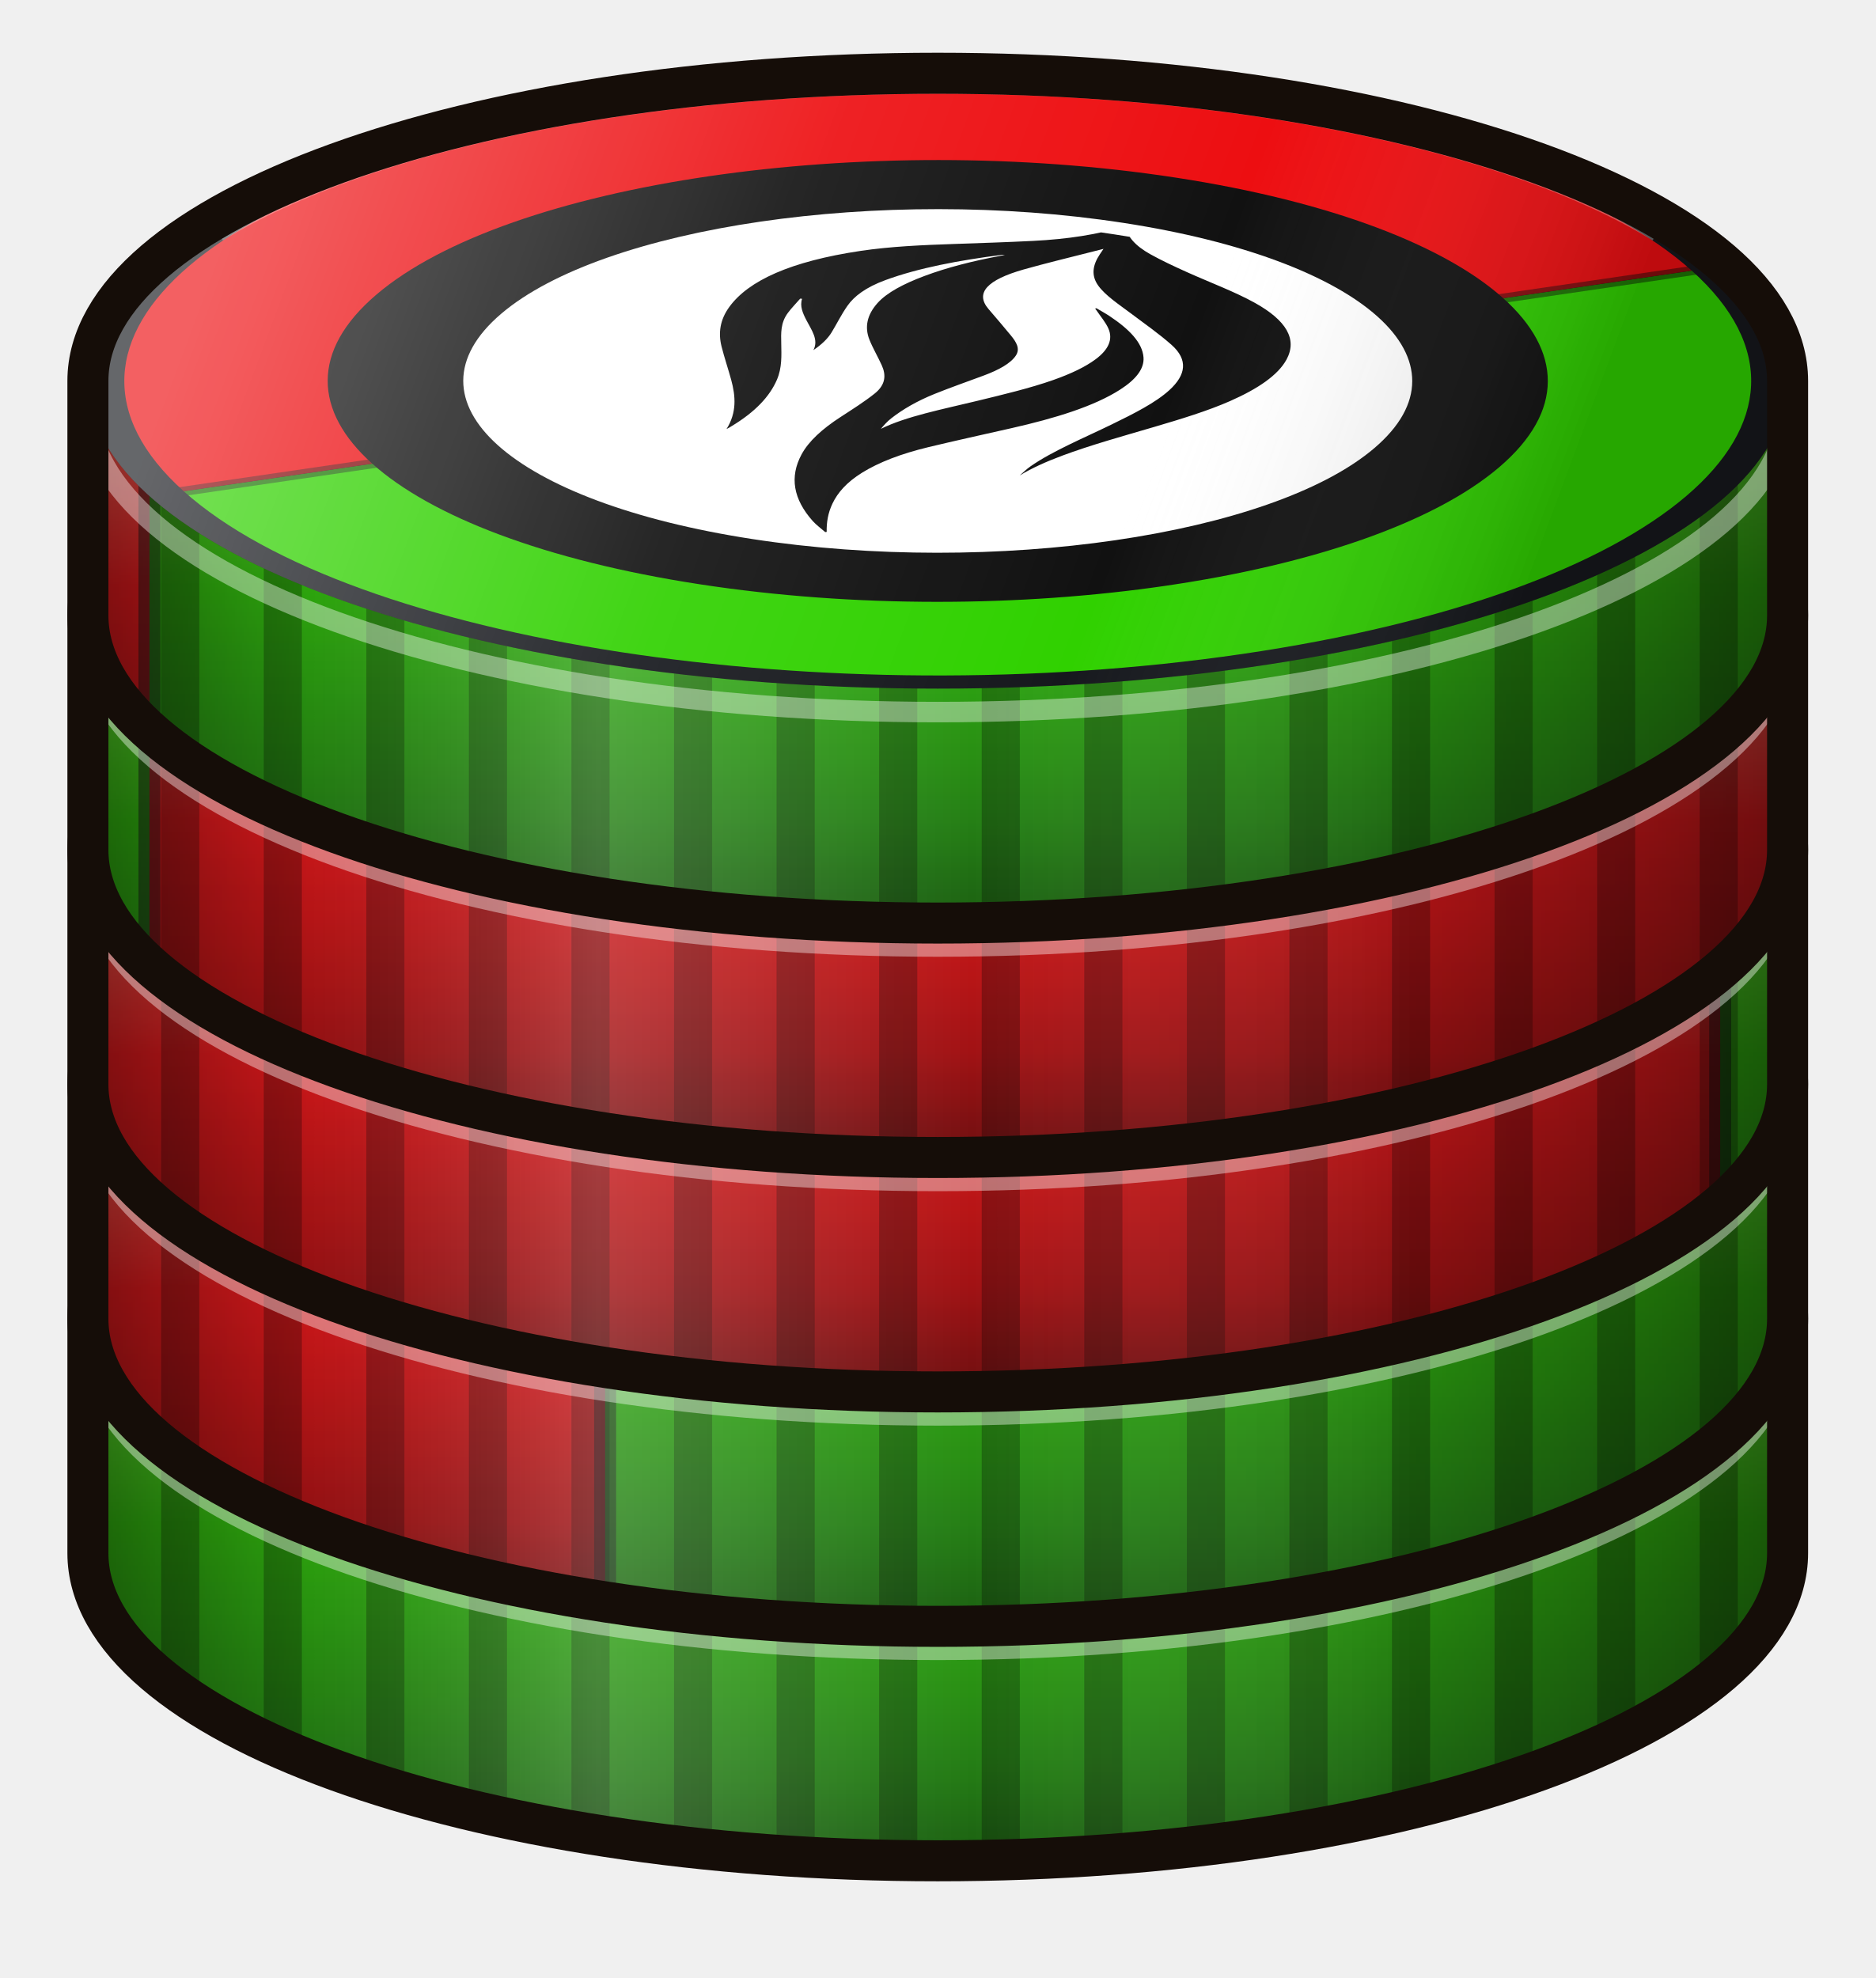
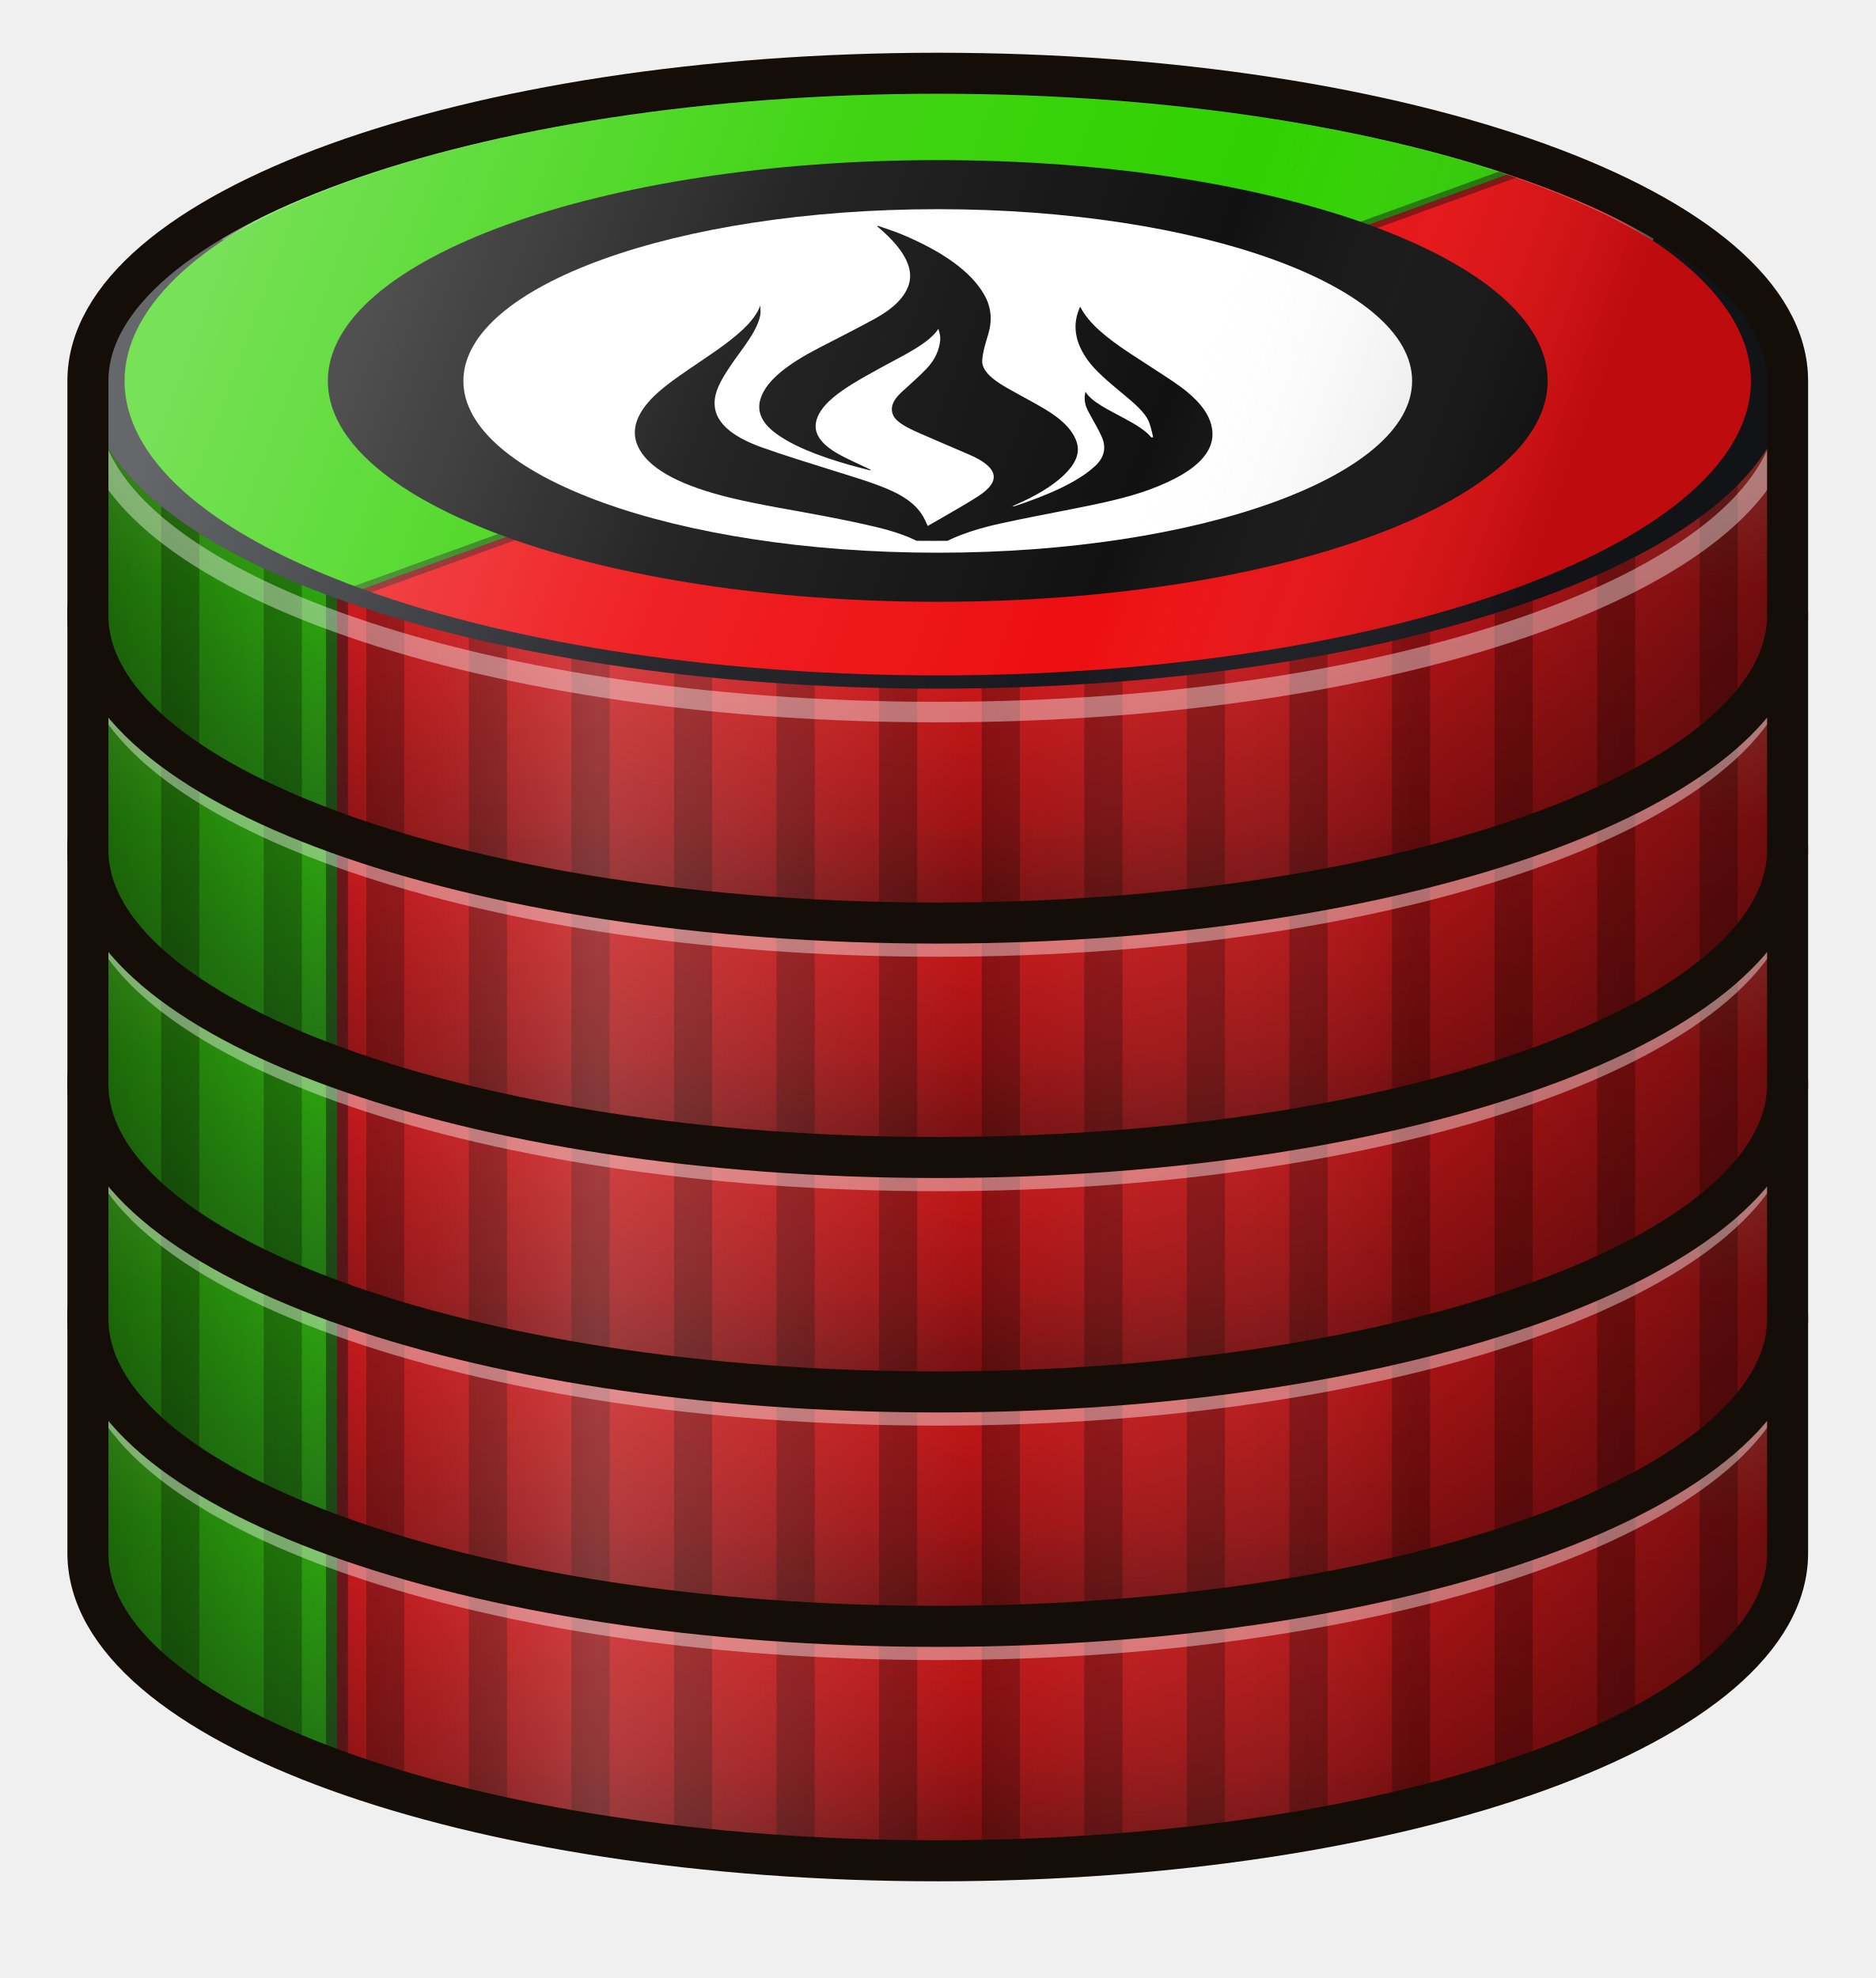
<svg xmlns="http://www.w3.org/2000/svg" xmlns:xlink="http://www.w3.org/1999/xlink" viewBox="0 0 128 135" width="128" height="135">
  <defs>
    <linearGradient id="wr" x1="0" y1="24" x2="0" y2="61" gradientUnits="userSpaceOnUse">
      <stop offset="0" stop-color="#ff6152" />
      <stop offset="0.35" stop-color="#e30f12" />
      <stop offset="0.78" stop-color="#9c0608" />
      <stop offset="1" stop-color="#5e0304" />
    </linearGradient>
    <linearGradient id="wg" x1="0" y1="24" x2="0" y2="61" gradientUnits="userSpaceOnUse">
      <stop offset="0" stop-color="#63e52c" />
      <stop offset="0.35" stop-color="#28b303" />
      <stop offset="0.78" stop-color="#1a7a09" />
      <stop offset="1" stop-color="#0f5205" />
    </linearGradient>
    <linearGradient id="curve" x1="2" y1="0" x2="118" y2="0" gradientUnits="userSpaceOnUse">
      <stop offset="0" stop-color="#000000" stop-opacity="0.45" />
      <stop offset="0.13" stop-color="#000000" stop-opacity="0.10" />
      <stop offset="0.30" stop-color="#ffffff" stop-opacity="0.18" />
      <stop offset="0.52" stop-color="#ffffff" stop-opacity="0" />
      <stop offset="0.78" stop-color="#000000" stop-opacity="0.18" />
      <stop offset="1" stop-color="#000000" stop-opacity="0.52" />
    </linearGradient>
    <linearGradient id="gloss" x1="14" y1="6" x2="100" y2="38" gradientUnits="userSpaceOnUse">
      <stop offset="0" stop-color="#ffffff" stop-opacity="0.34" />
      <stop offset="0.4" stop-color="#ffffff" stop-opacity="0.08" />
      <stop offset="0.7" stop-color="#ffffff" stop-opacity="0" />
      <stop offset="1" stop-color="#000000" stop-opacity="0.20" />
    </linearGradient>
    <pattern id="mill" width="7" height="8" patternUnits="userSpaceOnUse">
      <rect x="0" y="0" width="7" height="8" fill="#ffffff" fill-opacity="0.05" />
      <rect x="0" y="0" width="2.6" height="8" fill="#000000" fill-opacity="0.26" />
    </pattern>
    <clipPath id="wallc">
      <path d="M2,23 l0,16 a58,21 0 0 0 116,0 l0,-16 a58,21 0 0 0 -116,0 z" />
    </clipPath>
    <clipPath id="facec">
      <ellipse cx="60" cy="23" rx="58" ry="21" />
    </clipPath>
    <clipPath id="fclip">
      <circle cx="0" cy="0" r="31.5" />
    </clipPath>
    <g id="logoart">
      <path d="M 21.816,98.184 A 54,54 0 0 1 98.184,21.816 Z" fill="#30d100" />
      <path d="M 21.816,98.184 A 54,54 0 0 0 98.184,21.816 Z" fill="#ed0e11" />
      <line x1="21.8" y1="98.2" x2="98.2" y2="21.8" stroke="#0a0a0c" stroke-opacity="0.45" stroke-width="1.6" />
      <circle cx="60" cy="60" r="40.5" fill="#111111" />
      <circle cx="60" cy="60" r="31.5" fill="#ffffff" />
      <g transform="matrix(1.26,0,0,1.26,59.71459,49.63493)">
        <g clip-path="url(#fclip)">
          <g transform="matrix(0.13,0,0,0.13,-56.16,-32.76)">
            <path fill="#111111" d="m 431.48,504.54 c -5.24,-10.41 -12.36,-18.75 -21.62,-24.98 -6.91,-4.65 -14.21,-8.76 -21.56,-12.69 -12.95,-6.93 -26.54,-12.66 -38.78,-20.91 -19.24,-12.96 -31.77,-30.57 -36.56,-53.37 -3.66,-17.46 -2.13,-34.69 2.89,-51.71 4.01,-13.6 10.35,-26.15 16.95,-38.6 7.71,-14.54 15.86,-28.87 21.81,-44.28 3.39,-8.77 5.94,-17.76 7.2,-27.11 0,3.69 0.24,7.4 -0.04,11.07 -1.48,19.17 -7.44,37.4 -11.94,55.94 -3.57,14.72 -6.92,29.46 -6.53,44.78 0.46,18.05 6.14,34.08 19.02,46.86 9.15,9.09 19.11,17.38 28.83,25.89 8.46,7.41 17.32,14.37 24.28,23.36 7.48,9.66 11.24,20.77 13.22,32.63 0.32,1.93 0.63,3.86 1.02,6.22 4.22,-6.71 8.24,-12.99 12.15,-19.34 2.97,-4.81 5.94,-9.63 8.66,-14.58 8.98,-16.34 8,-31.83 -4.22,-46.28 -6.7,-7.92 -13.41,-15.82 -20.01,-23.82 -4.83,-5.86 -9.23,-12.01 -10.54,-19.77 -1.49,-8.9 0.02,-17.43 3.25,-25.74 3.45,-8.89 7.2,-17.67 10.28,-26.69 3.52,-10.29 5.13,-21.02 5.5,-31.89 0.14,-4.19 -0.28,-8.39 -0.74,-12.61 -3.91,16.79 -14.43,29.92 -23.51,43.8 -7.15,10.93 -14.4,21.79 -19.47,33.9 -3.78,9.03 -6.23,18.4 -6.71,28.2 -0.59,11.95 2.26,23.17 8.54,33.28 3.76,6.07 8.44,11.56 12.72,17.31 0.36,0.49 0.75,0.96 1.13,1.44 l -0.39,0.49 c -2.78,-2 -5.65,-3.89 -8.33,-6.02 -12.9,-10.23 -23.86,-22.09 -30.76,-37.27 -5.35,-11.77 -6.76,-24.15 -5.31,-36.9 2.41,-21.24 11.63,-39.66 23.7,-56.9 7.63,-10.9 15.43,-21.7 22.75,-32.81 7.31,-11.11 11.78,-23.44 13.48,-36.65 1.58,-12.32 0.38,-24.49 -2.45,-36.55 -2.43,-10.38 -6,-20.36 -10.24,-30.13 l 0.47,-0.43 c 3.18,3.14 6.6,6.08 9.51,9.45 16.8,19.42 27.96,41.68 33.29,66.83 3.12,14.73 3.44,29.56 1.84,44.51 -1.06,9.89 -2.25,19.82 -2.49,29.75 -0.27,11.05 3.86,21.06 9.7,30.3 5.19,8.22 10.8,16.18 15.83,24.48 7.27,12.01 11.77,25.09 13,39.09 1.06,12.19 -1.32,23.97 -5.7,35.33 -4.68,12.14 -11.42,23.07 -19.75,33.04 -0.28,0.34 -0.5,0.73 -0.98,1.42 0.58,-0.2 0.81,-0.21 0.94,-0.33 13.86,-12.66 25.56,-26.91 32.56,-44.59 4.2,-10.61 4.64,-21.64 2.92,-32.71 -1.55,-9.97 -3.84,-19.83 -5.69,-29.75 -1.3,-6.98 -1.62,-14.03 -0.96,-21.16 2.41,11.44 9.46,20.38 15.71,29.77 4.45,6.69 8.7,13.49 10.95,21.34 l 0.78,-0.11 c -0.52,-5.46 -0.86,-10.95 -1.6,-16.38 -1.57,-11.65 -6.36,-22.27 -10.97,-32.92 -5.36,-12.4 -10.87,-24.73 -14.2,-37.9 -4.6,-18.21 -6.04,-36.6 -3.4,-55.24 0.17,-1.22 0.27,-2.44 0.62,-3.65 3.31,18.57 10.98,35.38 19.91,51.69 5.97,10.9 12.18,21.66 18.06,32.61 7.08,13.2 12.26,27.14 14.41,42.02 4.35,30.04 -2.87,56.63 -24.51,78.55 -9.21,9.33 -20.5,15.79 -31.95,21.98 -9.44,5.1 -18.91,10.16 -28.11,15.67 -11.91,7.14 -21.38,16.78 -27.83,29.82 z" />
          </g>
        </g>
      </g>
    </g>
    <filter id="dim1" color-interpolation-filters="sRGB">
      <feComponentTransfer>
        <feFuncR type="linear" slope="0.82" />
        <feFuncG type="linear" slope="0.82" />
        <feFuncB type="linear" slope="0.86" />
      </feComponentTransfer>
    </filter>
    <filter id="dim2" color-interpolation-filters="sRGB">
      <feComponentTransfer>
        <feFuncR type="linear" slope="0.62" />
        <feFuncG type="linear" slope="0.62" />
        <feFuncB type="linear" slope="0.7" />
      </feComponentTransfer>
    </filter>
    <filter id="soft" x="-40%" y="-40%" width="180%" height="180%">
      <feGaussianBlur stdDeviation="3" />
    </filter>
-     <g id="c135">
+     <g id="c0">
      <path d="M2,23 a58,21 0 0 1 116,0 l0,16 a58,21 0 0 1 -116,0 z" fill="url(#wr)" />
      <g clip-path="url(#wallc)">
-         <rect x="2.0" y="23" width="116.0" height="38" fill="url(#wg)" />
+         <rect x="2.0" y="23" width="17.0" height="38" fill="url(#wg)" />
+         <line x1="19.0" y1="23" x2="19.0" y2="60.8" stroke="#0a0a0c" stroke-opacity="0.5" stroke-width="1.5" />
        <rect x="2" y="23" width="116" height="38" fill="url(#mill)" />
        <path d="M2,23 l0,16 a58,21 0 0 0 116,0 l0,-16 a58,21 0 0 0 -116,0 z" fill="url(#curve)" />
        <path d="M2,24.6 a58,21 0 0 0 116,0" fill="none" stroke="#ffffff" stroke-opacity="0.4" stroke-width="1.4" />
      </g>
      <ellipse cx="60" cy="23" rx="58" ry="21" fill="#16181d" />
      <g transform="translate(60,23) scale(1.02778,0.37216) translate(-60,-60)">
-         <use href="#logoart" xlink:href="#logoart" transform="rotate(-135 60 60)" />
-       </g>
-       <g clip-path="url(#facec)">
-         <rect x="2" y="2" width="116" height="42" fill="url(#gloss)" />
-       </g>
-       <path d="M10.9,12.9 A56.7,20.2 0 0 1 109.1,12.9" fill="none" stroke="#ffffff" stroke-opacity="0.28" stroke-width="1.2" />
-       <path d="M2,23 a58,21 0 0 1 116,0 l0,16 a58,21 0 0 1 -116,0 z" fill="none" stroke="#150d08" stroke-width="2.8" stroke-linejoin="round" />
-     </g>
-     <g id="c157">
-       <path d="M2,23 a58,21 0 0 1 116,0 l0,16 a58,21 0 0 1 -116,0 z" fill="url(#wr)" />
-       <g clip-path="url(#wallc)">
-         <rect x="6.2" y="23" width="111.8" height="38" fill="url(#wg)" />
-         <line x1="6.2" y1="23" x2="6.2" y2="60.8" stroke="#0a0a0c" stroke-opacity="0.5" stroke-width="1.5" />
-         <rect x="2" y="23" width="116" height="38" fill="url(#mill)" />
-         <path d="M2,23 l0,16 a58,21 0 0 0 116,0 l0,-16 a58,21 0 0 0 -116,0 z" fill="url(#curve)" />
-         <path d="M2,24.6 a58,21 0 0 0 116,0" fill="none" stroke="#ffffff" stroke-opacity="0.4" stroke-width="1.4" />
-       </g>
-       <ellipse cx="60" cy="23" rx="58" ry="21" fill="#16181d" />
-       <g transform="translate(60,23) scale(1.02778,0.37216) translate(-60,-60)">
-         <use href="#logoart" xlink:href="#logoart" transform="rotate(-157 60 60)" />
-       </g>
-       <g clip-path="url(#facec)">
-         <rect x="2" y="2" width="116" height="42" fill="url(#gloss)" />
-       </g>
-       <path d="M10.9,12.9 A56.7,20.2 0 0 1 109.1,12.9" fill="none" stroke="#ffffff" stroke-opacity="0.28" stroke-width="1.2" />
-       <path d="M2,23 a58,21 0 0 1 116,0 l0,16 a58,21 0 0 1 -116,0 z" fill="none" stroke="#150d08" stroke-width="2.8" stroke-linejoin="round" />
-     </g>
-     <g id="c202">
-       <path d="M2,23 a58,21 0 0 1 116,0 l0,16 a58,21 0 0 1 -116,0 z" fill="url(#wr)" />
-       <g clip-path="url(#wallc)">
-         <rect x="37.3" y="23" width="80.7" height="38" fill="url(#wg)" />
-         <line x1="37.3" y1="23" x2="37.3" y2="60.8" stroke="#0a0a0c" stroke-opacity="0.5" stroke-width="1.5" />
-         <rect x="2" y="23" width="116" height="38" fill="url(#mill)" />
-         <path d="M2,23 l0,16 a58,21 0 0 0 116,0 l0,-16 a58,21 0 0 0 -116,0 z" fill="url(#curve)" />
-         <path d="M2,24.6 a58,21 0 0 0 116,0" fill="none" stroke="#ffffff" stroke-opacity="0.4" stroke-width="1.4" />
-       </g>
-       <ellipse cx="60" cy="23" rx="58" ry="21" fill="#16181d" />
-       <g transform="translate(60,23) scale(1.02778,0.37216) translate(-60,-60)">
-         <use href="#logoart" xlink:href="#logoart" transform="rotate(-202 60 60)" />
-       </g>
-       <g clip-path="url(#facec)">
-         <rect x="2" y="2" width="116" height="42" fill="url(#gloss)" />
-       </g>
-       <path d="M10.9,12.9 A56.7,20.2 0 0 1 109.1,12.9" fill="none" stroke="#ffffff" stroke-opacity="0.28" stroke-width="1.2" />
-       <path d="M2,23 a58,21 0 0 1 116,0 l0,16 a58,21 0 0 1 -116,0 z" fill="none" stroke="#150d08" stroke-width="2.8" stroke-linejoin="round" />
-     </g>
-     <g id="c292">
-       <path d="M2,23 a58,21 0 0 1 116,0 l0,16 a58,21 0 0 1 -116,0 z" fill="url(#wr)" />
-       <g clip-path="url(#wallc)">
-         <rect x="113.4" y="23" width="4.6" height="38" fill="url(#wg)" />
-         <line x1="113.4" y1="23" x2="113.4" y2="60.8" stroke="#0a0a0c" stroke-opacity="0.5" stroke-width="1.5" />
-         <rect x="2" y="23" width="116" height="38" fill="url(#mill)" />
-         <path d="M2,23 l0,16 a58,21 0 0 0 116,0 l0,-16 a58,21 0 0 0 -116,0 z" fill="url(#curve)" />
-         <path d="M2,24.6 a58,21 0 0 0 116,0" fill="none" stroke="#ffffff" stroke-opacity="0.4" stroke-width="1.4" />
-       </g>
-       <ellipse cx="60" cy="23" rx="58" ry="21" fill="#16181d" />
-       <g transform="translate(60,23) scale(1.02778,0.37216) translate(-60,-60)">
-         <use href="#logoart" xlink:href="#logoart" transform="rotate(-292 60 60)" />
-       </g>
-       <g clip-path="url(#facec)">
-         <rect x="2" y="2" width="116" height="42" fill="url(#gloss)" />
-       </g>
-       <path d="M10.9,12.9 A56.7,20.2 0 0 1 109.1,12.9" fill="none" stroke="#ffffff" stroke-opacity="0.28" stroke-width="1.2" />
-       <path d="M2,23 a58,21 0 0 1 116,0 l0,16 a58,21 0 0 1 -116,0 z" fill="none" stroke="#150d08" stroke-width="2.8" stroke-linejoin="round" />
-     </g>
-     <g id="c337">
-       <path d="M2,23 a58,21 0 0 1 116,0 l0,16 a58,21 0 0 1 -116,0 z" fill="url(#wr)" />
-       <g clip-path="url(#wallc)">
-         <rect x="2.0" y="23" width="4.2" height="38" fill="url(#wg)" />
-         <line x1="6.2" y1="23" x2="6.2" y2="60.8" stroke="#0a0a0c" stroke-opacity="0.5" stroke-width="1.5" />
-         <rect x="2" y="23" width="116" height="38" fill="url(#mill)" />
-         <path d="M2,23 l0,16 a58,21 0 0 0 116,0 l0,-16 a58,21 0 0 0 -116,0 z" fill="url(#curve)" />
-         <path d="M2,24.6 a58,21 0 0 0 116,0" fill="none" stroke="#ffffff" stroke-opacity="0.4" stroke-width="1.4" />
-       </g>
-       <ellipse cx="60" cy="23" rx="58" ry="21" fill="#16181d" />
-       <g transform="translate(60,23) scale(1.02778,0.37216) translate(-60,-60)">
-         <use href="#logoart" xlink:href="#logoart" transform="rotate(-337 60 60)" />
+         <use href="#logoart" xlink:href="#logoart" transform="rotate(0 60 60)" />
      </g>
      <g clip-path="url(#facec)">
        <rect x="2" y="2" width="116" height="42" fill="url(#gloss)" />
      </g>
      <path d="M10.9,12.9 A56.7,20.2 0 0 1 109.1,12.9" fill="none" stroke="#ffffff" stroke-opacity="0.28" stroke-width="1.2" />
      <path d="M2,23 a58,21 0 0 1 116,0 l0,16 a58,21 0 0 1 -116,0 z" fill="none" stroke="#150d08" stroke-width="2.8" stroke-linejoin="round" />
    </g>
  </defs>
  <g>
-     <use href="#c135" xlink:href="#c135" transform="translate(4.0 67.0)" />
-     <use href="#c202" xlink:href="#c202" transform="translate(4.0 51.0)" />
-     <use href="#c292" xlink:href="#c292" transform="translate(4.0 35.0)" />
-     <use href="#c337" xlink:href="#c337" transform="translate(4.0 19.0)" />
-     <use href="#c157" xlink:href="#c157" transform="translate(4.0 3.0)" />
+     <use href="#c0" xlink:href="#c0" transform="translate(4.0 67.0)" />
+     <use href="#c0" xlink:href="#c0" transform="translate(4.0 51.0)" />
+     <use href="#c0" xlink:href="#c0" transform="translate(4.0 35.0)" />
+     <use href="#c0" xlink:href="#c0" transform="translate(4.0 19.0)" />
+     <use href="#c0" xlink:href="#c0" transform="translate(4.0 3.0)" />
  </g>
</svg>
